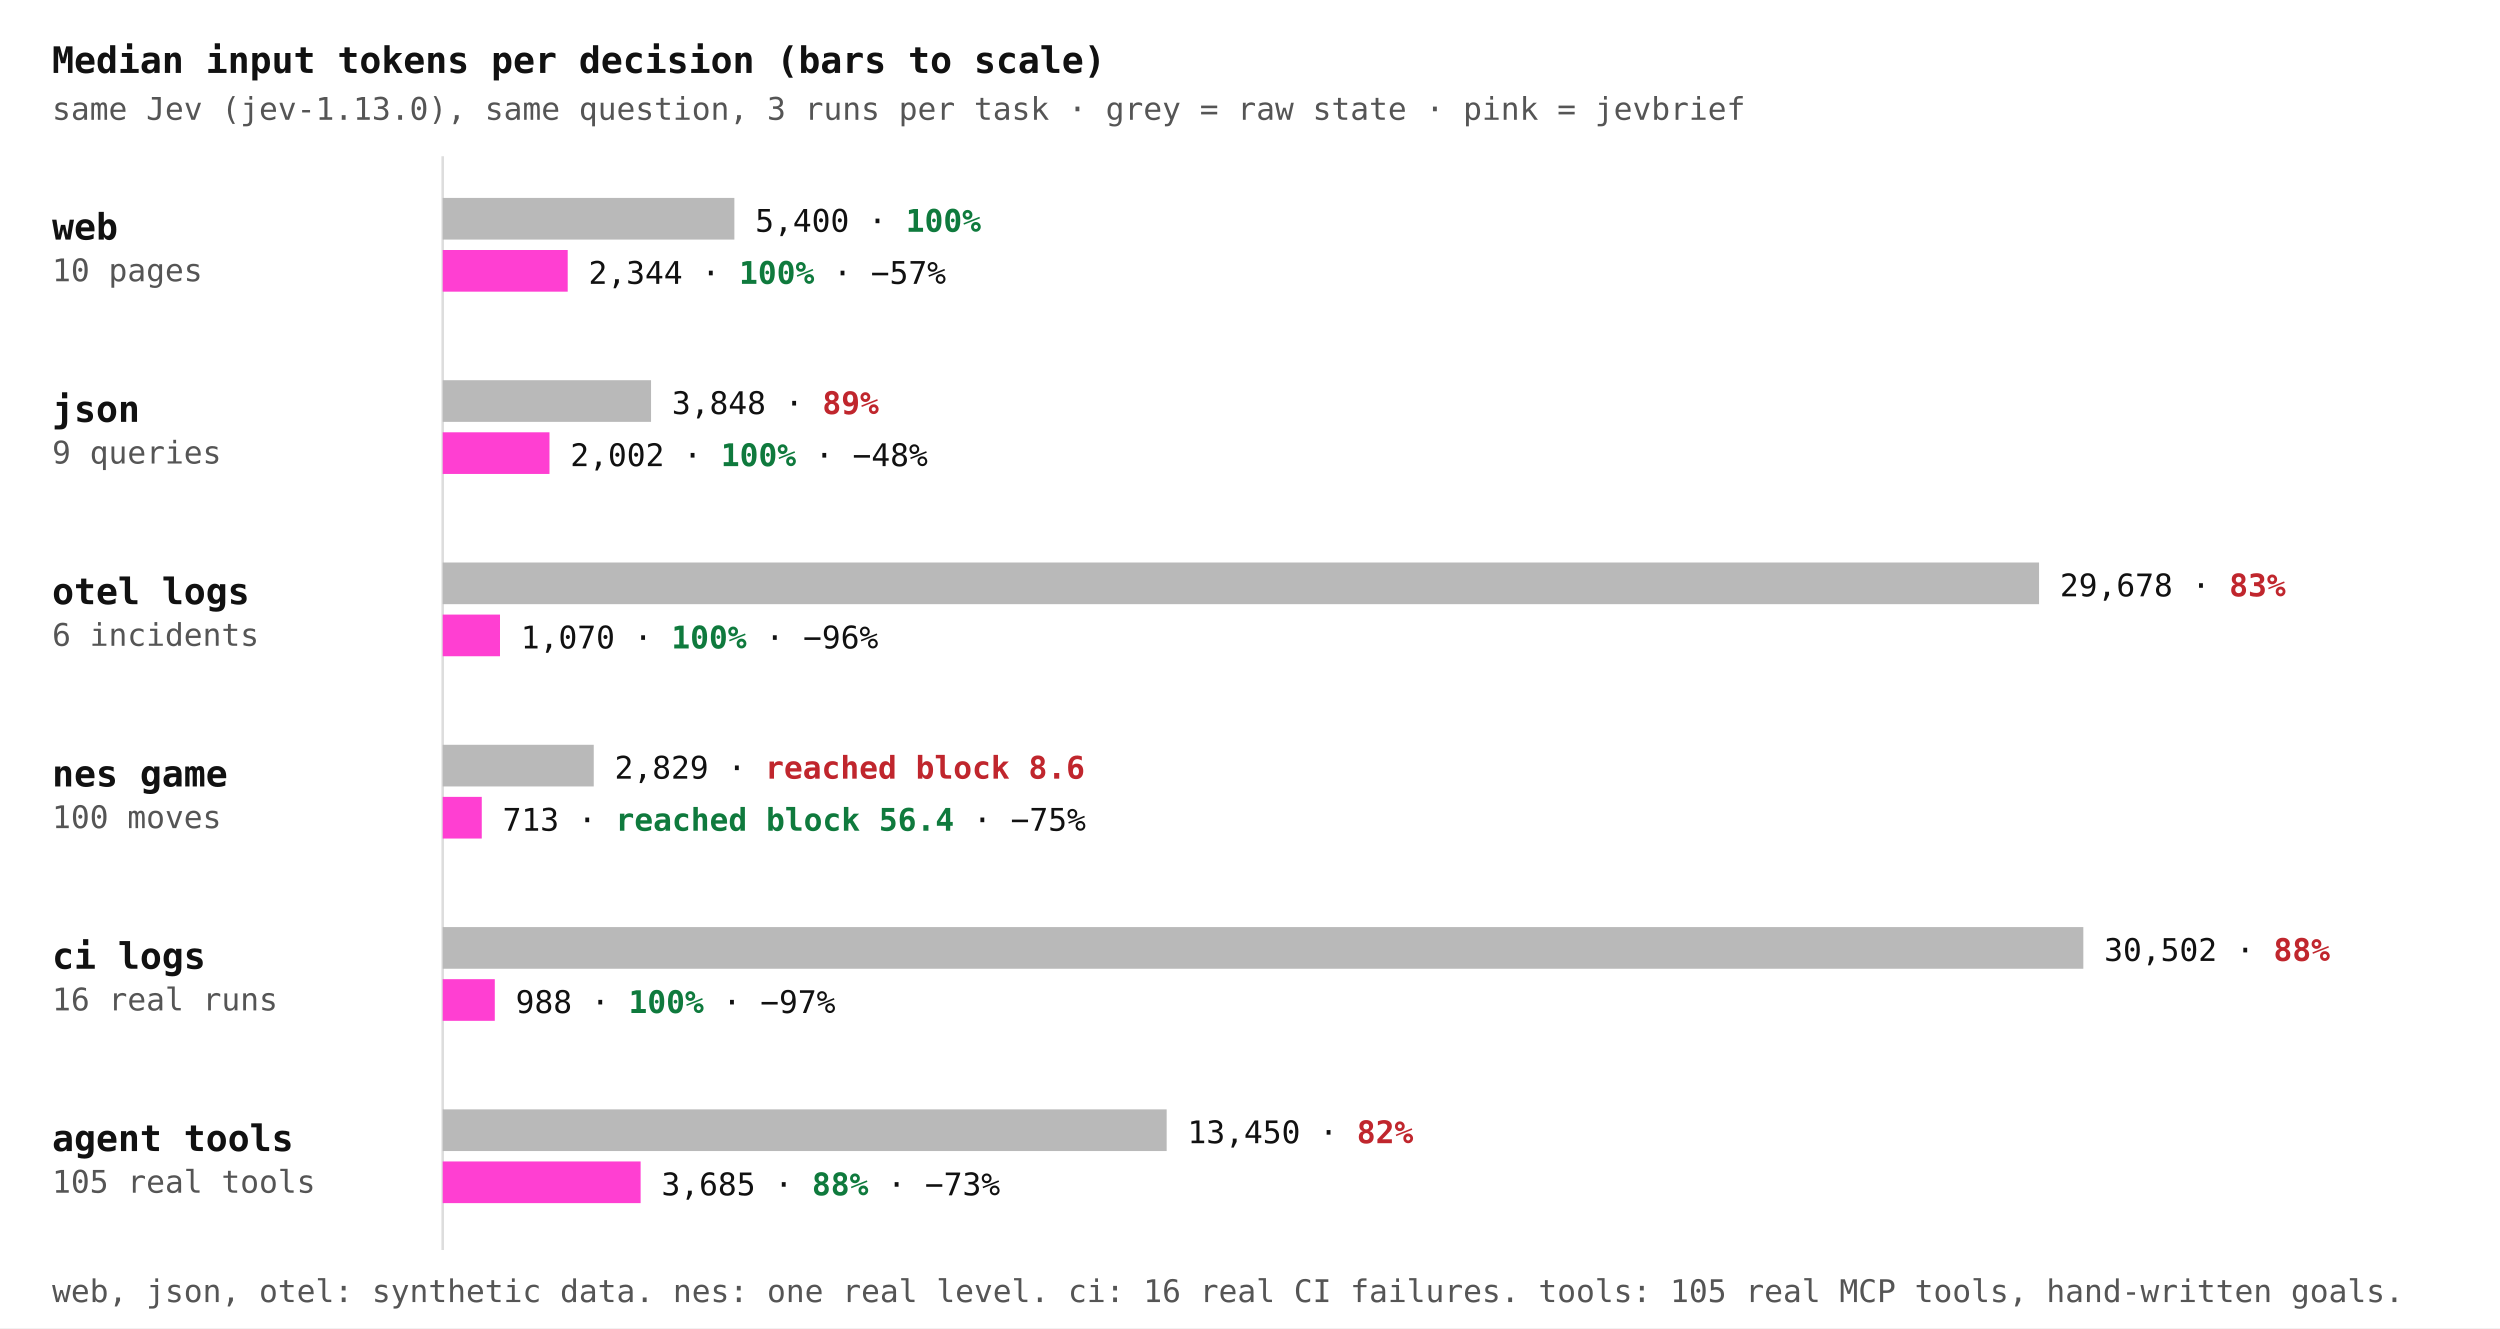
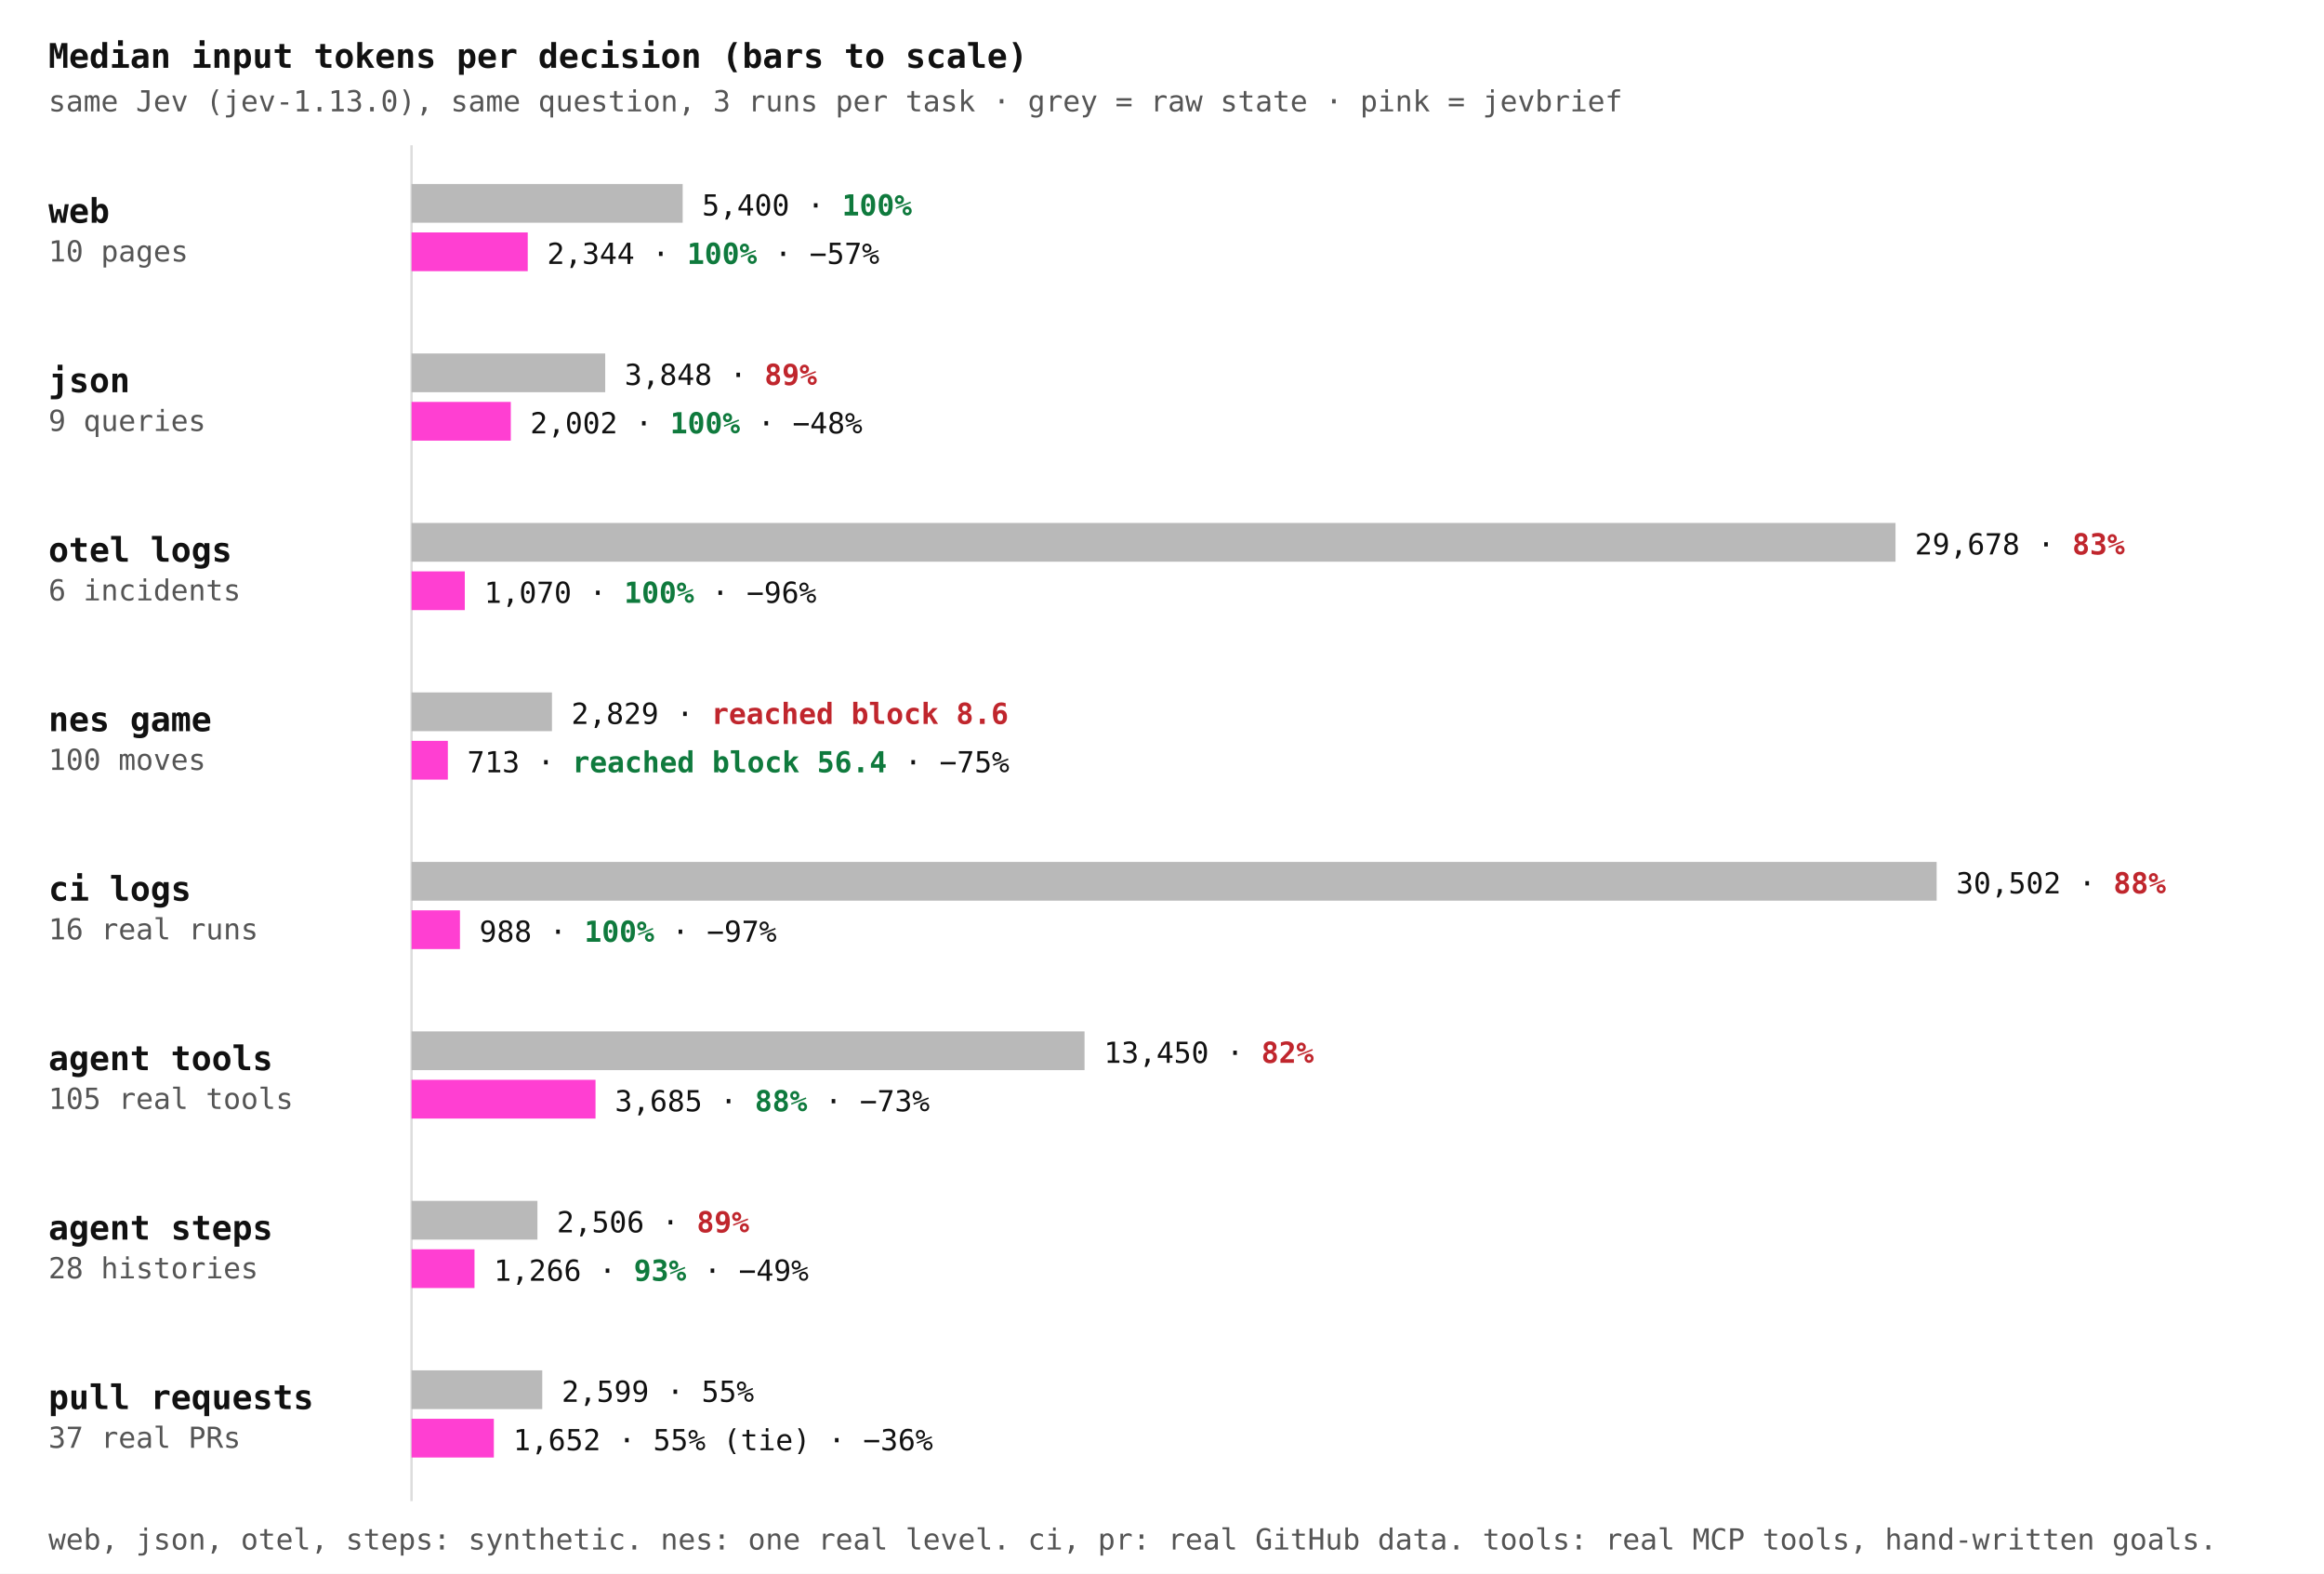
- <svg xmlns="http://www.w3.org/2000/svg" viewBox="0 0 960 510" width="960" height="510" font-family="Consolas, 'Cascadia Mono', ui-monospace, monospace">
+ <svg xmlns="http://www.w3.org/2000/svg" viewBox="0 0 960 650" width="960" height="650" font-family="Consolas, 'Cascadia Mono', ui-monospace, monospace">
  <style>
    .bg { fill: #ffffff; }
    .t { fill: #111; font-size: 14px; font-weight: 700; }
    .m { fill: #555; font-size: 12px; }
    .raw { fill: #b9b9b9; }
    .jb { fill: #ff3fd2; }
    .v { fill: #111; font-size: 12px; }
    .acc { font-size: 12px; font-weight: 700; fill: #0f7a3d; }
    .accbad { font-size: 12px; font-weight: 700; fill: #c0262d; }
    .grid { stroke: #ddd; stroke-width: 1; }
    @media (prefers-color-scheme: dark) {
      .bg { fill: #0e0e10; } .t, .v { fill: #ececec; } .m { fill: #9a9aa0; }
      .raw { fill: #4a4a52; } .grid { stroke: #2c2c31; } .acc { fill: #5fd18e; } .accbad { fill: #ff7a73; }
    }
    .grow { transform-box: fill-box; transform-origin: left; animation: grow 7s infinite cubic-bezier(.2,.8,.2,1); }
-     .d2 { animation-delay: .3s; } .d3 { animation-delay: .6s; } .d4 { animation-delay: .9s; } .d5 { animation-delay: 1.2s; } .d6 { animation-delay: 1.5s; }
+     .d2 { animation-delay: .3s; } .d3 { animation-delay: .6s; } .d4 { animation-delay: .9s; } .d5 { animation-delay: 1.2s; } .d6 { animation-delay: 1.5s; } .d7 { animation-delay: 1.8s; } .d8 { animation-delay: 2.1s; }
    @keyframes grow { 0% { transform: scaleX(0); } 20%, 90% { transform: scaleX(1); } 100% { transform: scaleX(0); } }
  </style>
-   <rect class="bg" width="960" height="510" />
+   <rect class="bg" width="960" height="650" />
  <text class="t" x="20" y="28">Median input tokens per decision (bars to scale)</text>
  <text class="m" x="20" y="46">same Jev (jev-1.13.0), same question, 3 runs per task · grey = raw state · pink = jevbrief</text>
-   <line class="grid" x1="170" y1="60" x2="170" y2="480" />
+   <line class="grid" x1="170" y1="60" x2="170" y2="620" />
  <text class="t" x="20" y="92">web</text>
  <text class="m" x="20" y="108">10 pages</text>
  <rect class="raw grow" x="170" y="76" width="112" height="16" />
  <text class="v" x="290" y="89">5,400 · <tspan class="acc">100%</tspan>
  </text>
  <rect class="jb grow" x="170" y="96" width="48" height="16" />
  <text class="v" x="226" y="109">2,344 · <tspan class="acc">100%</tspan> · −57%</text>
  <text class="t" x="20" y="162">json</text>
  <text class="m" x="20" y="178">9 queries</text>
  <rect class="raw grow d2" x="170" y="146" width="80" height="16" />
  <text class="v" x="258" y="159">3,848 · <tspan class="accbad">89%</tspan>
  </text>
  <rect class="jb grow d2" x="170" y="166" width="41" height="16" />
  <text class="v" x="219" y="179">2,002 · <tspan class="acc">100%</tspan> · −48%</text>
  <text class="t" x="20" y="232">otel logs</text>
  <text class="m" x="20" y="248">6 incidents</text>
  <rect class="raw grow d3" x="170" y="216" width="613" height="16" />
  <text class="v" x="791" y="229">29,678 · <tspan class="accbad">83%</tspan>
  </text>
  <rect class="jb grow d3" x="170" y="236" width="22" height="16" />
  <text class="v" x="200" y="249">1,070 · <tspan class="acc">100%</tspan> · −96%</text>
  <text class="t" x="20" y="302">nes game</text>
  <text class="m" x="20" y="318">100 moves</text>
  <rect class="raw grow d4" x="170" y="286" width="58" height="16" />
  <text class="v" x="236" y="299">2,829 · <tspan class="accbad">reached block 8.6</tspan>
  </text>
  <rect class="jb grow d4" x="170" y="306" width="15" height="16" />
  <text class="v" x="193" y="319">713 · <tspan class="acc">reached block 56.4</tspan> · −75%</text>
  <text class="t" x="20" y="372">ci logs</text>
  <text class="m" x="20" y="388">16 real runs</text>
  <rect class="raw grow d5" x="170" y="356" width="630" height="16" />
  <text class="v" x="808" y="369">30,502 · <tspan class="accbad">88%</tspan>
  </text>
  <rect class="jb grow d5" x="170" y="376" width="20" height="16" />
  <text class="v" x="198" y="389">988 · <tspan class="acc">100%</tspan> · −97%</text>
  <text class="t" x="20" y="442">agent tools</text>
  <text class="m" x="20" y="458">105 real tools</text>
  <rect class="raw grow d6" x="170" y="426" width="278" height="16" />
  <text class="v" x="456" y="439">13,450 · <tspan class="accbad">82%</tspan>
  </text>
  <rect class="jb grow d6" x="170" y="446" width="76" height="16" />
  <text class="v" x="254" y="459">3,685 · <tspan class="acc">88%</tspan> · −73%</text>
-   <text class="m" x="20" y="500">web, json, otel: synthetic data. nes: one real level. ci: 16 real CI failures. tools: 105 real MCP tools, hand-written goals.</text>
+   <text class="t" x="20" y="512">agent steps</text>
+   <text class="m" x="20" y="528">28 histories</text>
+   <rect class="raw grow d7" x="170" y="496" width="52" height="16" />
+   <text class="v" x="230" y="509">2,506 · <tspan class="accbad">89%</tspan>
+   </text>
+   <rect class="jb grow d7" x="170" y="516" width="26" height="16" />
+   <text class="v" x="204" y="529">1,266 · <tspan class="acc">93%</tspan> · −49%</text>
+   <text class="t" x="20" y="582">pull requests</text>
+   <text class="m" x="20" y="598">37 real PRs</text>
+   <rect class="raw grow d8" x="170" y="566" width="54" height="16" />
+   <text class="v" x="232" y="579">2,599 · 55%</text>
+   <rect class="jb grow d8" x="170" y="586" width="34" height="16" />
+   <text class="v" x="212" y="599">1,652 · 55% (tie) · −36%</text>
+   <text class="m" x="20" y="640">web, json, otel, steps: synthetic. nes: one real level. ci, pr: real GitHub data. tools: real MCP tools, hand-written goals.</text>
</svg>
